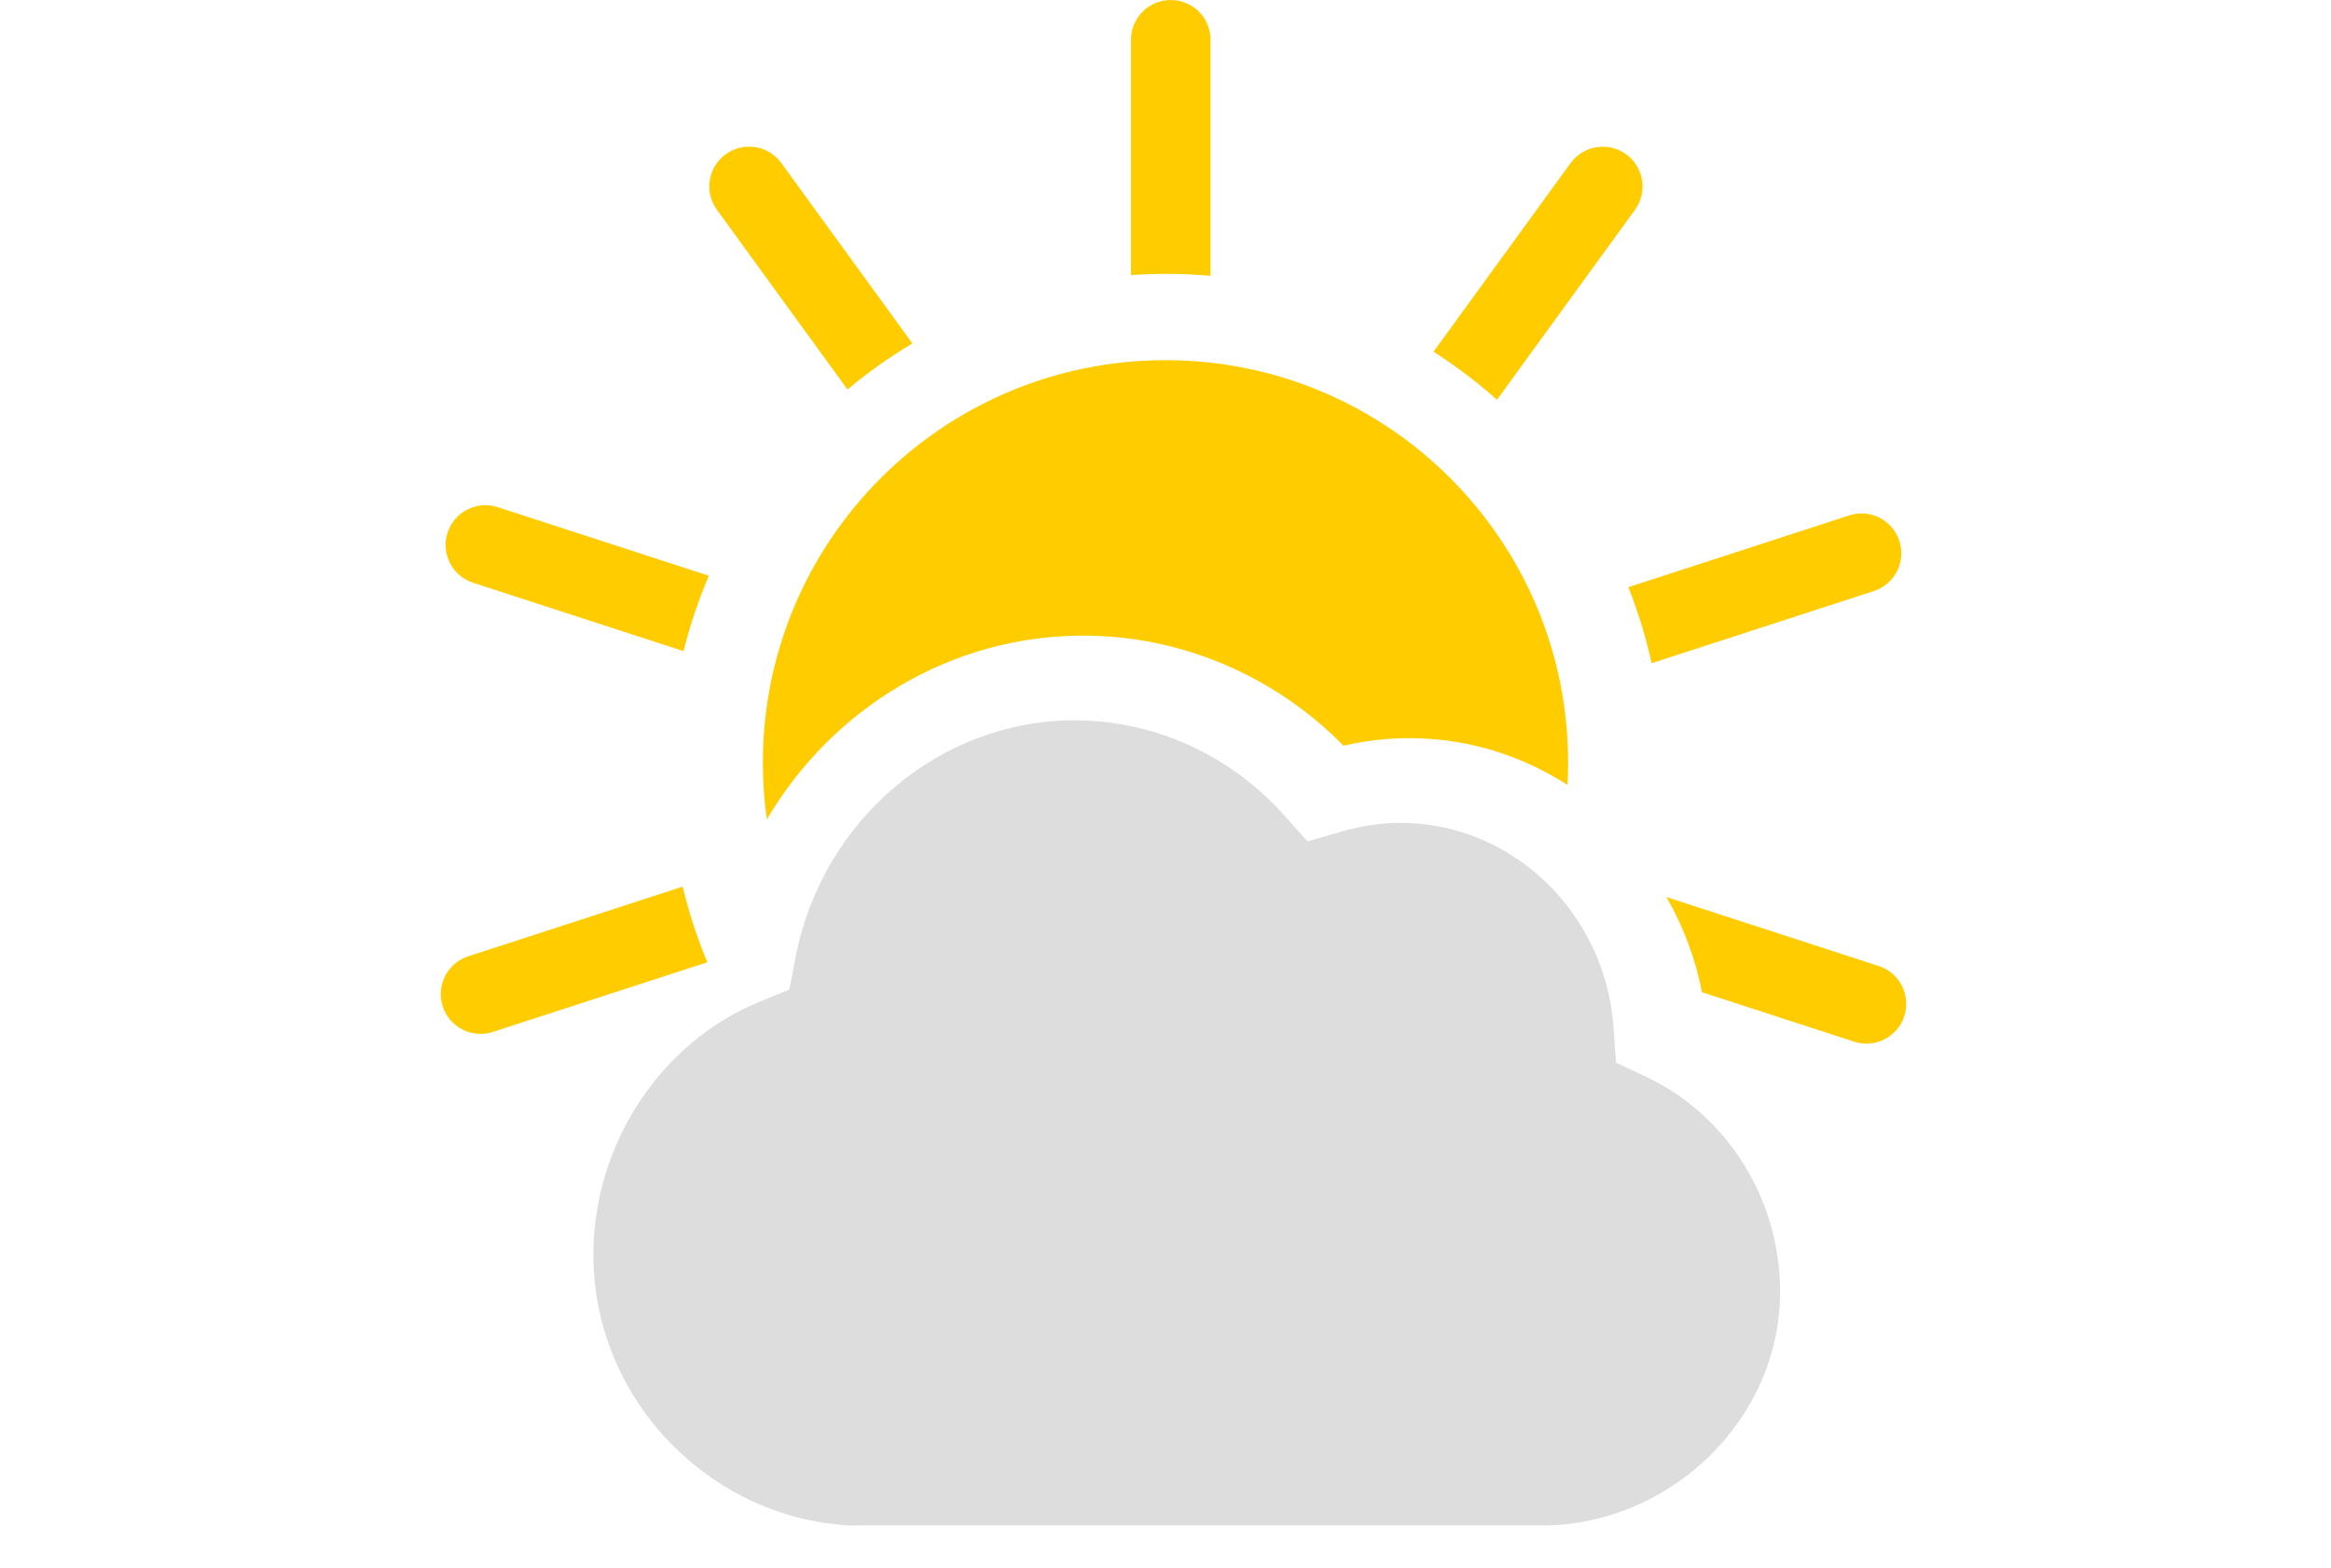
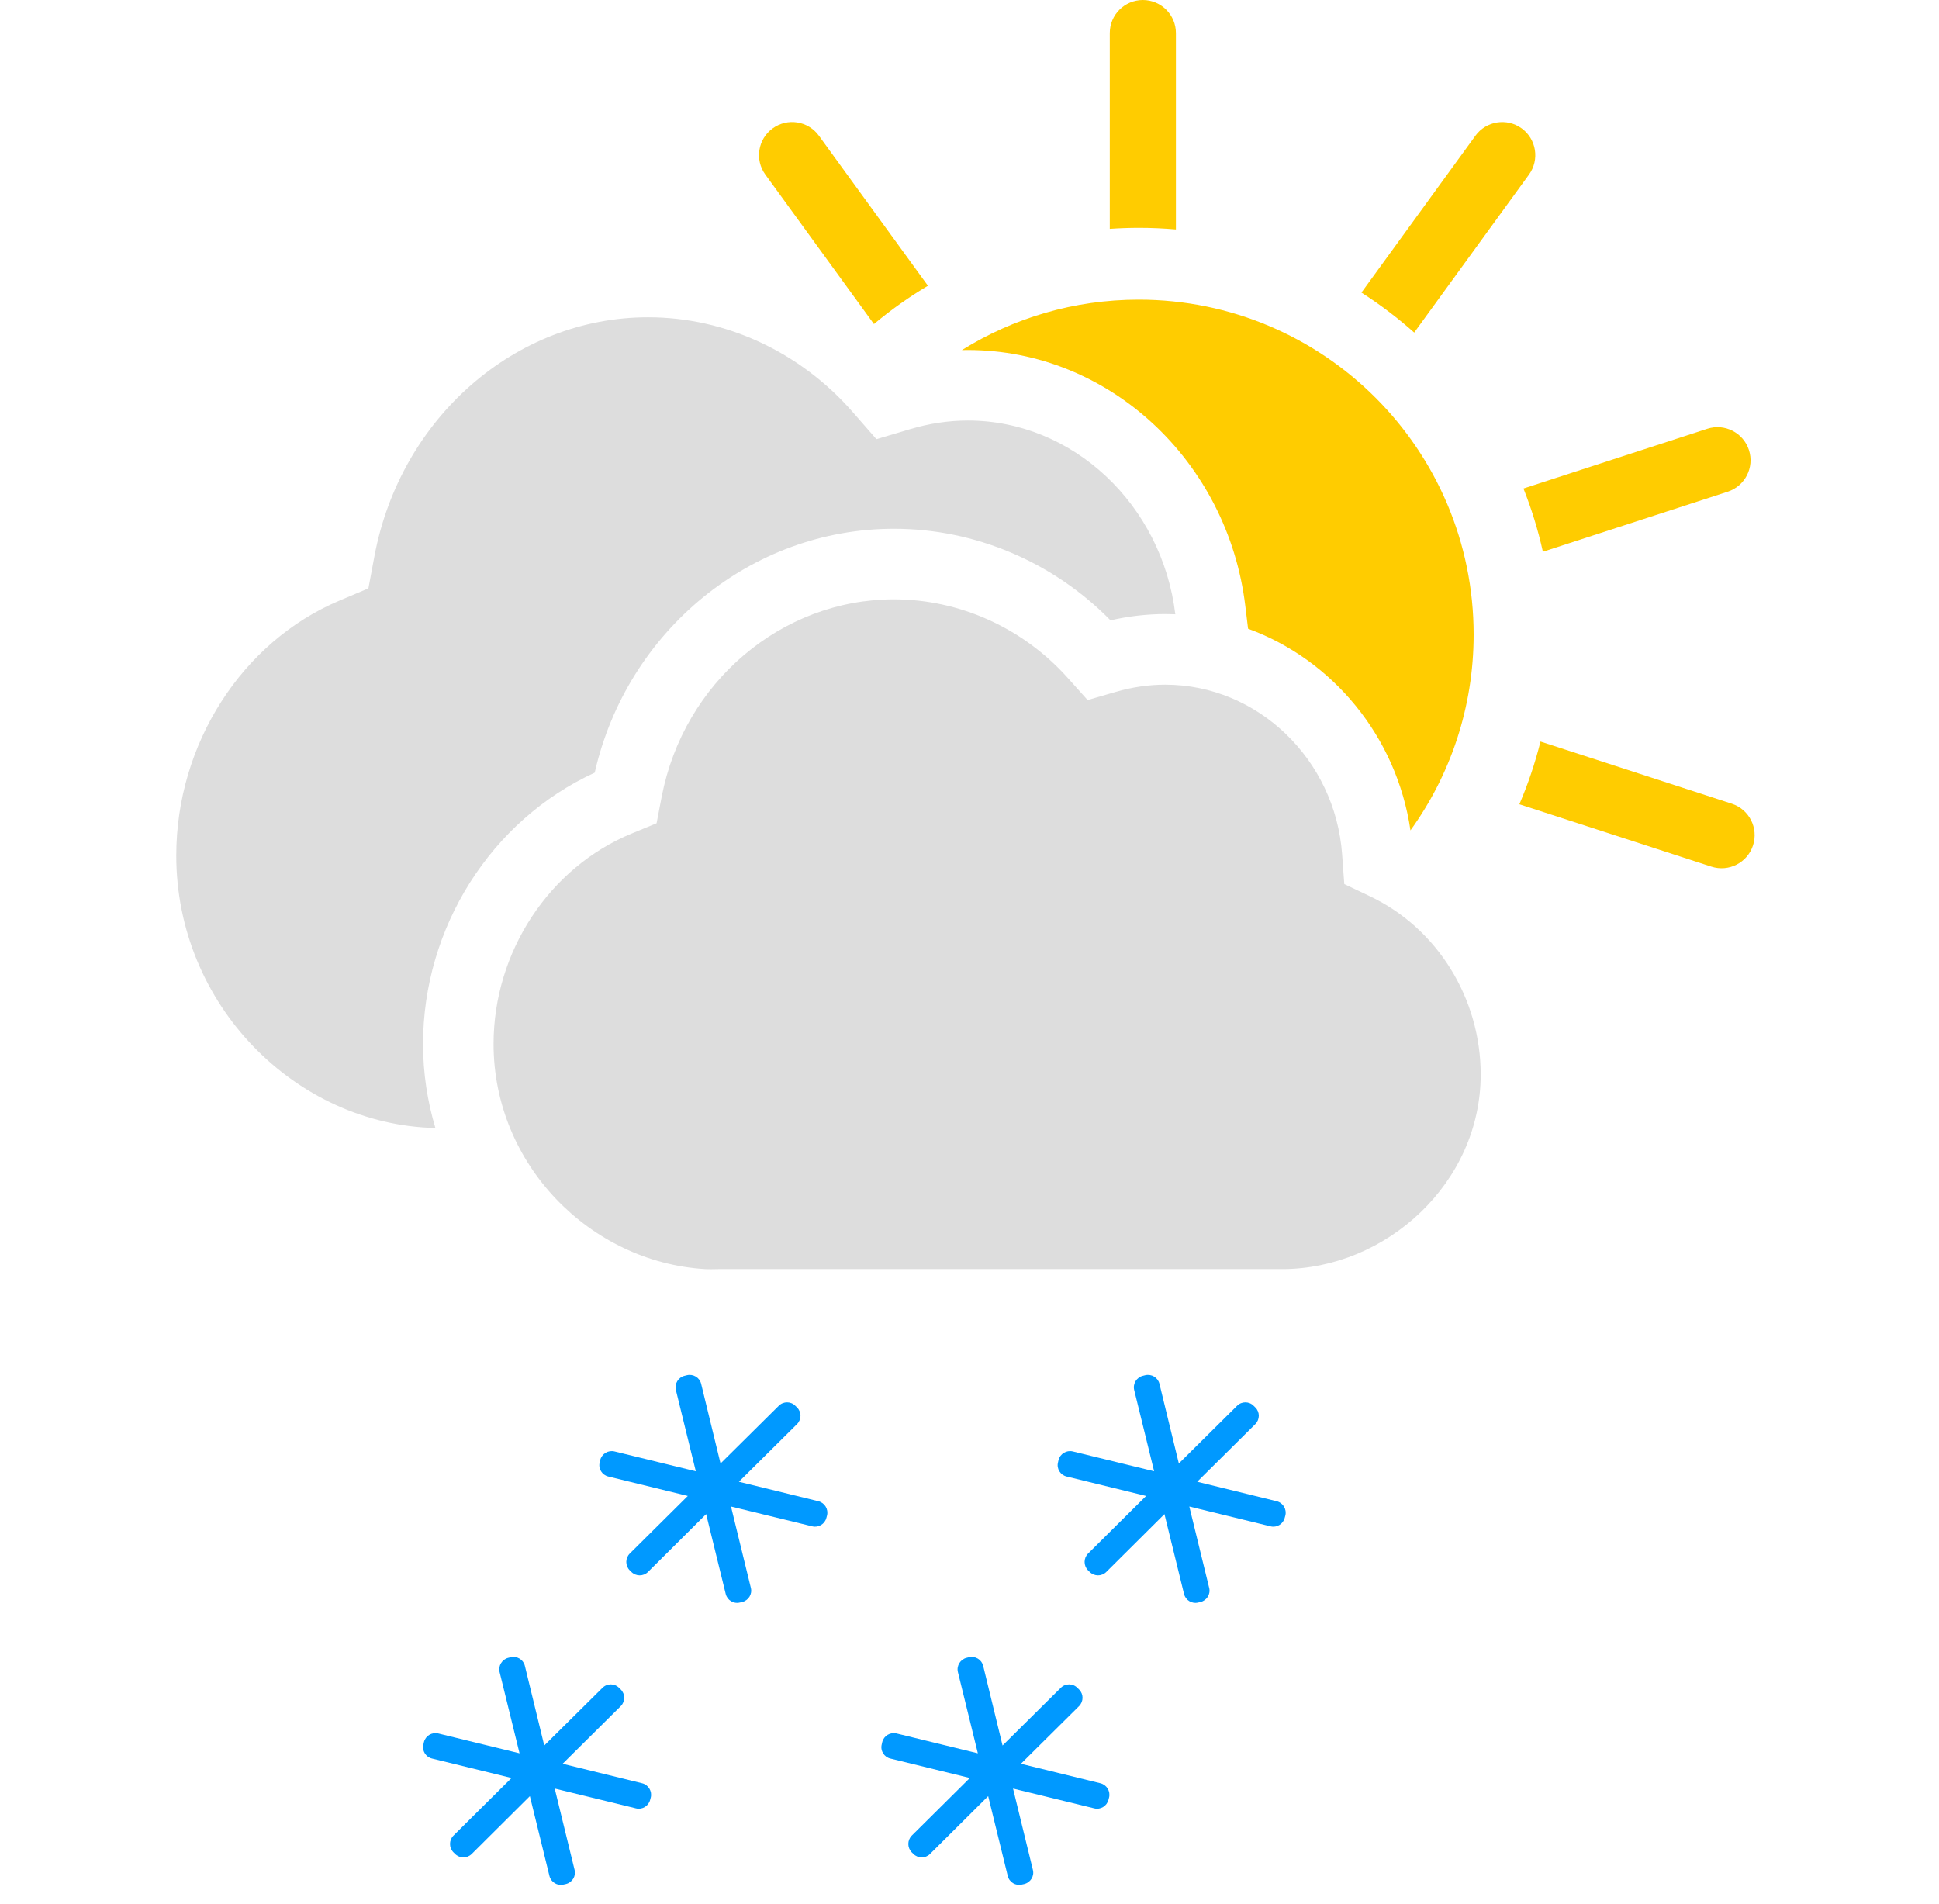
- <svg xmlns="http://www.w3.org/2000/svg" height="37" viewbox="0 0 55 37" width="55">
+ <svg xmlns="http://www.w3.org/2000/svg" height="54" viewbox="0 0 55 54" width="55">
  <g fill="none" fill-rule="evenodd">
-     <g fill="#fc0" transform="translate(10)">
-       <path d="m16.686 6.492v-5.554c0-.518.42-.938.938-.938.518 0 .938.42.938.938v5.571c-.344-.03-.692-.046-1.044-.046-.28 0-.558.01-.833.029zm7.138 1.808 3.234-4.451c.305-.419.892-.512 1.311-.208s.512.892.208 1.311l-3.256 4.482c-.467-.416-.967-.795-1.496-1.134zm4.597 5.557 5.213-1.694c.493-.16 1.022.11 1.182.603.16.493-.11 1.022-.603 1.182l-5.242 1.703c-.136-.618-.322-1.217-.551-1.794zm.898 7.313 5.01 1.628c.493.16.763.69.603 1.182-.16.493-.69.763-1.182.603l-3.592-1.167c-.156-.805-.444-1.562-.838-2.246zm-22.631 1.539-5.06 1.644c-.493.16-1.022-.11-1.182-.603s.11-1.022.603-1.182l5.059-1.644c.147.615.342 1.211.581 1.785zm-.558-7.342-4.967-1.614c-.493-.16-.763-.69-.603-1.182.16-.493.69-.763 1.182-.603l4.983 1.619c-.244.571-.444 1.166-.596 1.78zm3.866-6.176-3.08-4.24c-.305-.419-.212-1.006.208-1.311s1.006-.212 1.311.208l3.093 4.257c-.54.321-1.052.685-1.531 1.086z" fill-rule="nonzero" />
-       <path d="m8.093 19.336c-.061-.436-.093-.882-.093-1.336 0-5.247 4.253-9.5 9.5-9.5s9.5 4.253 9.5 9.5c0 .176-.005.351-.014.525-1.085-.7-2.366-1.105-3.733-1.105-.519 0-1.039.06-1.553.178-1.625-1.655-3.84-2.598-6.143-2.598-3.122 0-5.921 1.716-7.463 4.336z" />
+     <g fill="#fc0" transform="translate(21)">
+       <path d="m10.479 6.492v-5.554c0-.518.42-.938.938-.938s.938.42.938.938v5.571c-.344-.03-.692-.046-1.044-.046-.28 0-.558.01-.833.029zm7.138 1.808 3.234-4.451c.305-.419.892-.512 1.311-.208.419.305.512.892.208 1.311l-3.256 4.482c-.467-.416-.967-.795-1.496-1.134zm4.597 5.557 5.213-1.694c.493-.16 1.022.11 1.182.603.16.493-.11 1.022-.603 1.182l-5.242 1.703c-.136-.618-.322-1.217-.551-1.794zm.481 7.178 5.427 1.763c.493.16.763.69.603 1.182-.16.493-.69.763-1.182.603l-5.446-1.769c.245-.571.446-1.165.599-1.779zm-18.906-11.843-3.08-4.24c-.305-.419-.212-1.006.208-1.311s1.006-.212 1.311.208l3.093 4.257c-.54.321-1.052.685-1.531 1.086z" fill-rule="nonzero" />
+       <path d="m19.007 23.556c1.128-1.562 1.793-3.481 1.793-5.556 0-5.247-4.253-9.5-9.5-9.5-1.842 0-3.561.524-5.017 1.431.057-.001.114-.002.172-.002 4.008 0 7.372 3.155 7.868 7.256l.079.65c2.401.878 4.216 3.06 4.606 5.72z" />
    </g>
-     <path d="m38.131 25.078-.06-.839c-.193-2.702-2.397-4.819-5.019-4.819-.462 0-.931.068-1.392.202l-.809.234-.571-.637c-1.267-1.411-3.061-2.22-4.923-2.22-3.188 0-5.959 2.352-6.586 5.593l-.146.759-.697.287c-2.349.963-3.927 3.365-3.927 5.975 0 3.415 2.737 6.188 6 6.385.083.005.208.005.377 0h15.988c.066 0.0.111 0.0.135 0 2.916-.058 5.5-2.488 5.5-5.518 0-2.163-1.228-4.145-3.131-5.053z" fill="#ddd" />
+     <path d="m12.35 31.998c-3.965-.093-7.35-3.496-7.35-7.728 0-3.161 1.86-6.067 4.629-7.233l.821-.347.172-.919c.739-3.924 4.005-6.771 7.762-6.771 2.195 0 4.309.979 5.802 2.687l.674.771.954-.284c.544-.162 1.096-.245 1.641-.245 2.983 0 5.507 2.388 5.883 5.496-.095-.004-.19-.006-.285-.006-.519 0-1.039.06-1.553.178-1.625-1.655-3.84-2.598-6.143-2.598-4.06 0-7.573 2.901-8.488 6.919-2.938 1.347-4.869 4.391-4.869 7.696 0 .827.123 1.627.35 2.383zm25.781-6.92.738.351c1.903.907 3.131 2.89 3.131 5.053 0 3.068-2.676 5.518-5.635 5.518h-.365-15.623c-.169.005-.294.005-.377 0-3.263-.197-6-2.97-6-6.385 0-2.611 1.578-5.012 3.927-5.975l.697-.287.146-.759c.627-3.242 3.399-5.593 6.586-5.593 1.862 0 3.656.809 4.923 2.22l.571.637.809-.234c.462-.134.93-.202 1.392-.202 2.621 0 4.825 2.117 5.019 4.819z" fill="#ddd" />
+     <path d="m0 0h50v55h-50z" />
+     <g fill="#09f" fill-rule="evenodd">
+       <path d="m4.959 4.032 1.65-1.636c.128-.13.131-.34 0-.47l-.048-.047c-.128-.132-.34-.132-.47-.003l-1.653 1.638-.55-2.26c-.043-.178-.225-.288-.405-.244l-.064.016c-.178.042-.291.227-.248.403l.566 2.306-2.307-.563c-.177-.043-.36.065-.405.245l-.014.064c-.047.181.067.361.245.403l2.254.551-1.647 1.634c-.13.131-.13.342-.003.473l.048.047c.131.131.34.131.471.003l1.651-1.642.555 2.264c.043.178.225.289.402.244l.064-.014c.181-.045.293-.225.247-.403l-.563-2.306 2.305.562c.177.045.359-.067.402-.244l.017-.064c.045-.177-.067-.36-.244-.404z" transform="translate(29 38)" />
+       <path d="m4.959 4.032 1.65-1.636c.128-.13.131-.34 0-.47l-.048-.047c-.128-.132-.34-.132-.47-.003l-1.653 1.638-.55-2.26c-.043-.178-.225-.288-.405-.244l-.064.016c-.178.042-.291.227-.248.403l.566 2.306-2.307-.563c-.177-.043-.36.065-.405.245l-.014.064c-.047.181.067.361.245.403l2.254.551-1.647 1.634c-.13.131-.13.342-.003.473l.048.047c.131.131.34.131.471.003l1.651-1.642.555 2.264c.043.178.225.289.402.244l.064-.014c.181-.045.293-.225.247-.403l-.563-2.306 2.305.562c.177.045.359-.067.402-.244l.017-.064c.045-.177-.067-.36-.244-.404z" transform="translate(24 46)" />
+       <path d="m4.959 4.032 1.65-1.636c.128-.13.131-.34 0-.47l-.048-.047c-.128-.132-.34-.132-.47-.003l-1.653 1.638-.55-2.26c-.043-.178-.225-.288-.405-.244l-.064.016c-.178.042-.291.227-.248.403l.566 2.306-2.307-.563c-.177-.043-.36.065-.405.245l-.014.064c-.047.181.067.361.245.403l2.254.551-1.647 1.634c-.13.131-.13.342-.003.473l.048.047c.131.131.34.131.471.003l1.651-1.642.555 2.264c.043.178.225.289.402.244l.064-.014c.181-.045.293-.225.247-.403l-.563-2.306 2.305.562c.177.045.359-.067.402-.244l.017-.064c.045-.177-.067-.36-.244-.404z" transform="translate(16 38)" />
+       <path d="m4.959 4.032 1.65-1.636c.128-.13.131-.34 0-.47l-.048-.047c-.128-.132-.34-.132-.47-.003l-1.653 1.638-.55-2.26c-.043-.178-.225-.288-.405-.244l-.064.016c-.178.042-.291.227-.248.403l.566 2.306-2.307-.563c-.177-.043-.36.065-.405.245l-.014.064c-.047.181.067.361.245.403l2.254.551-1.647 1.634c-.13.131-.13.342-.003.473l.048.047c.131.131.34.131.471.003l1.651-1.642.555 2.264c.043.178.225.289.402.244l.064-.014c.181-.045.293-.225.247-.403l-.563-2.306 2.305.562c.177.045.359-.067.402-.244l.017-.064c.045-.177-.067-.36-.244-.404z" transform="translate(11 46)" />
+     </g>
  </g>
</svg>
